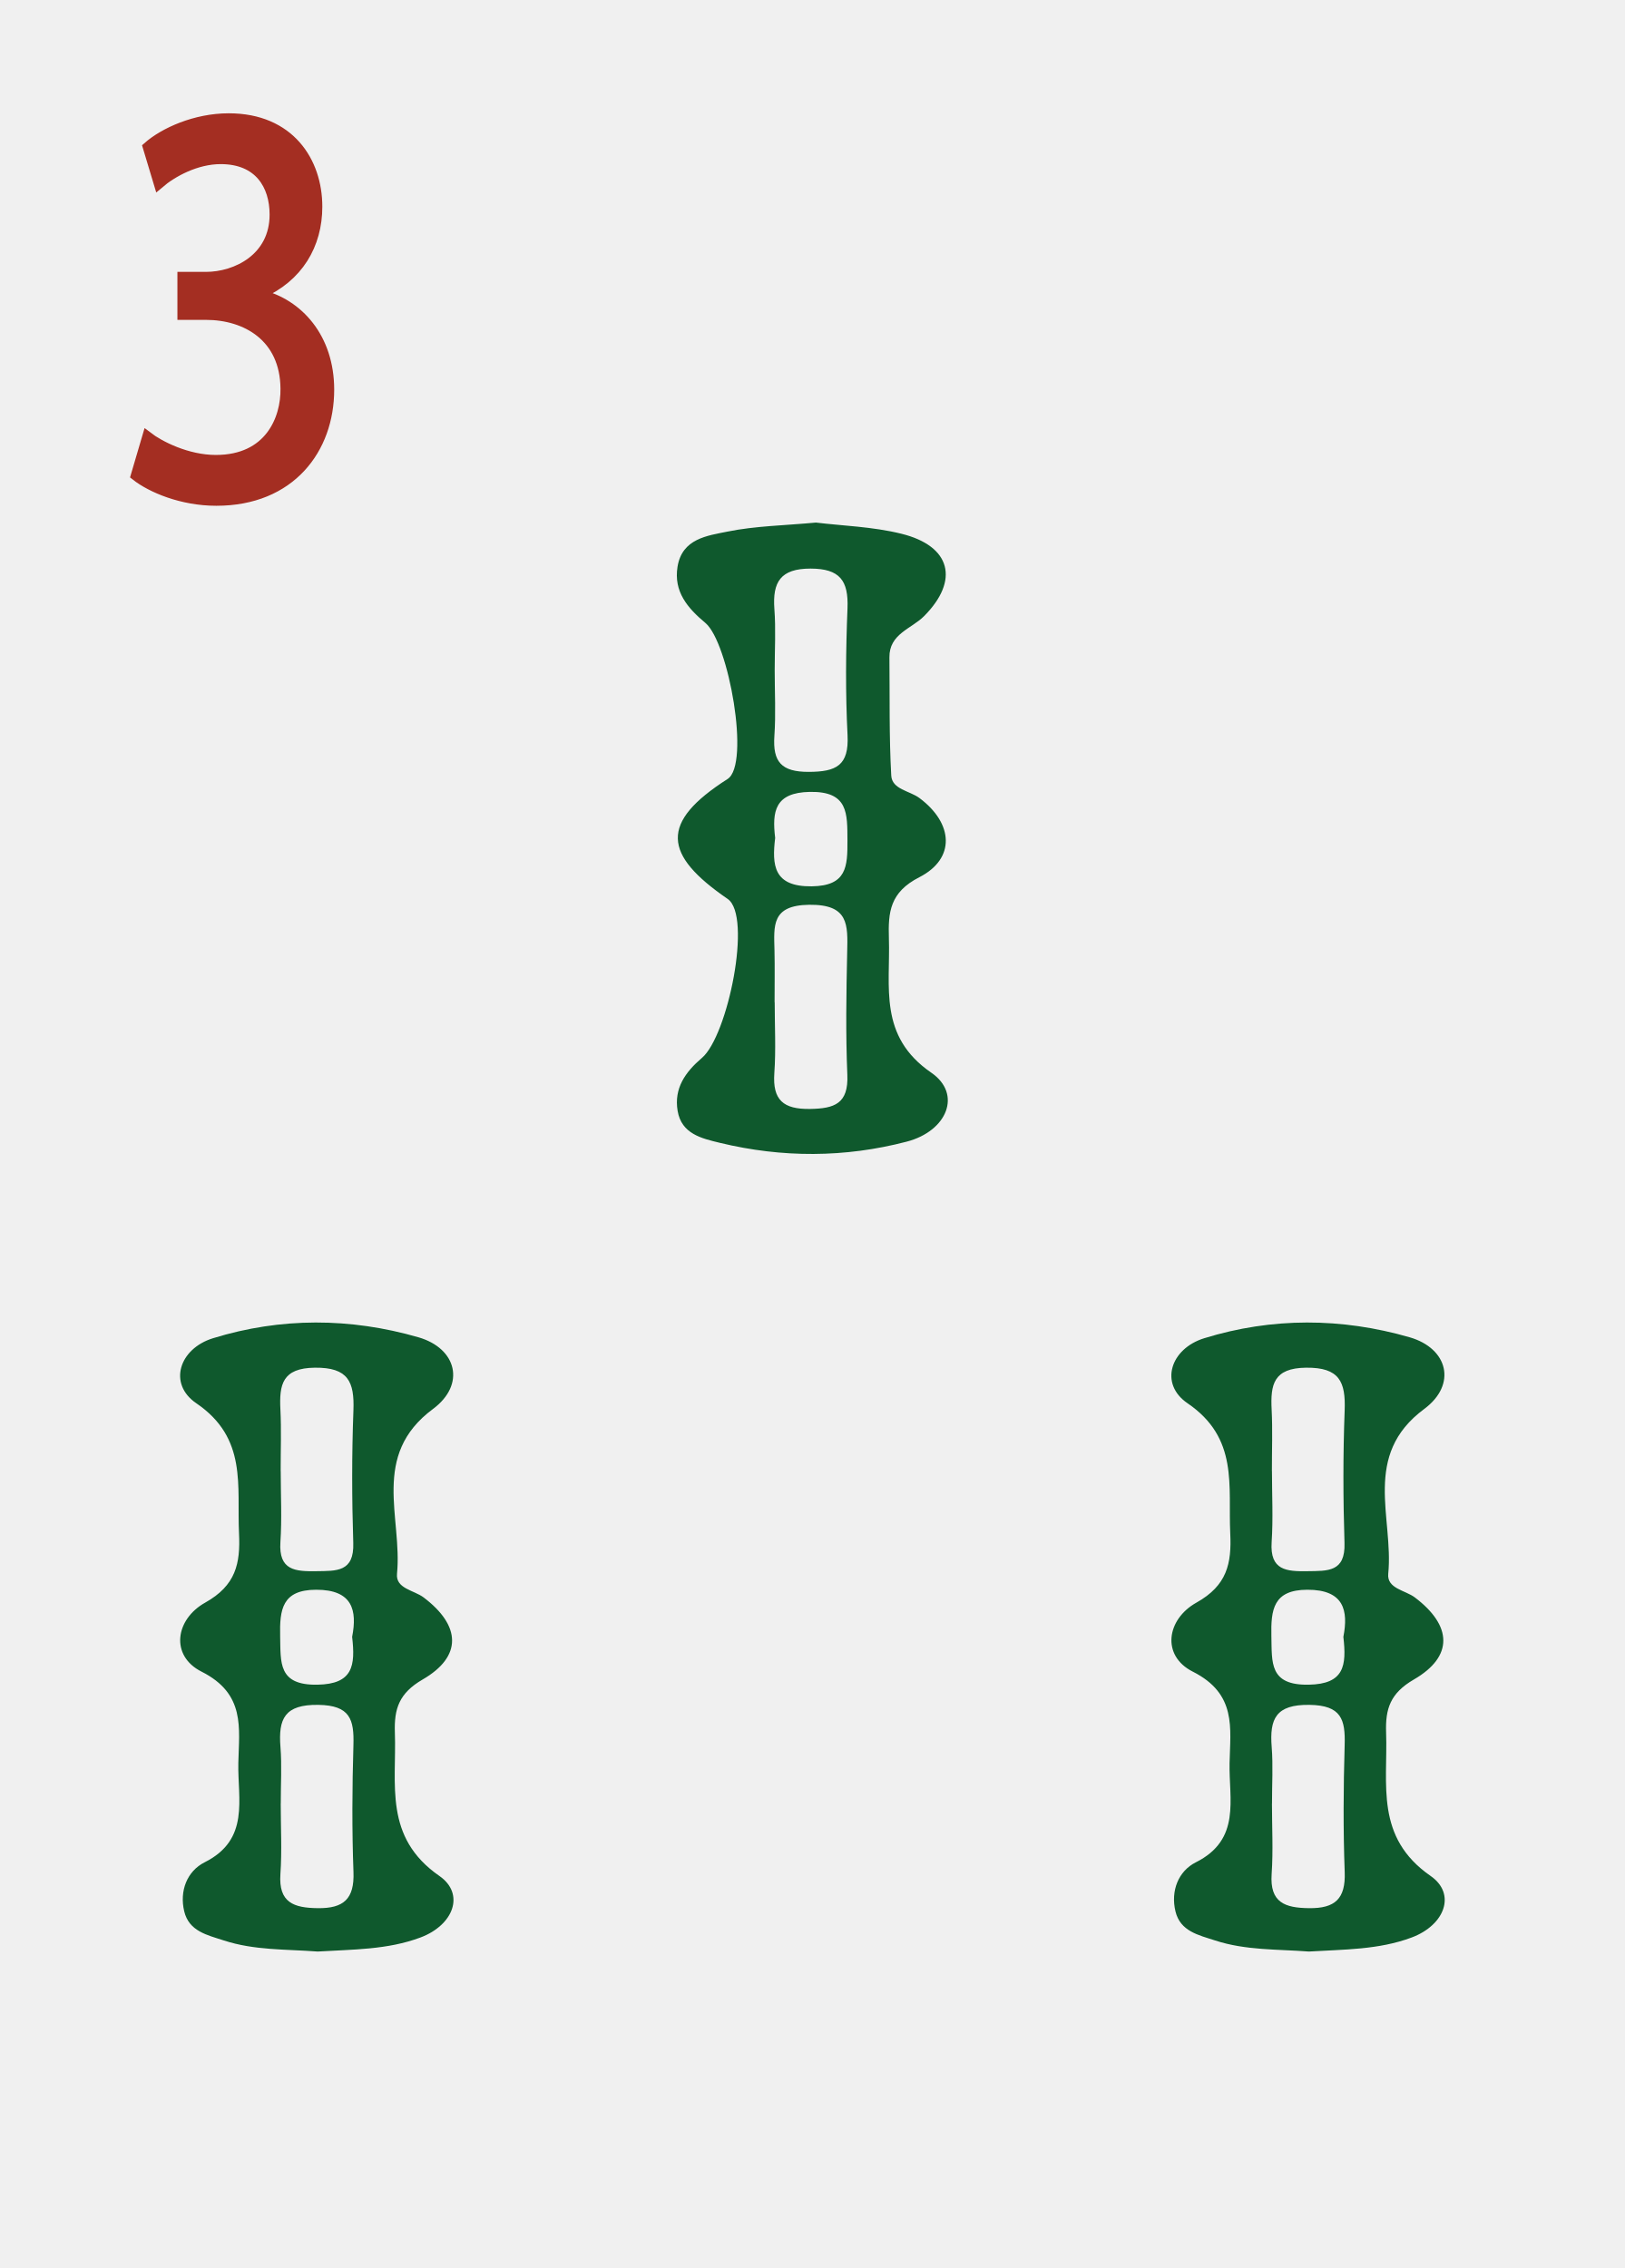
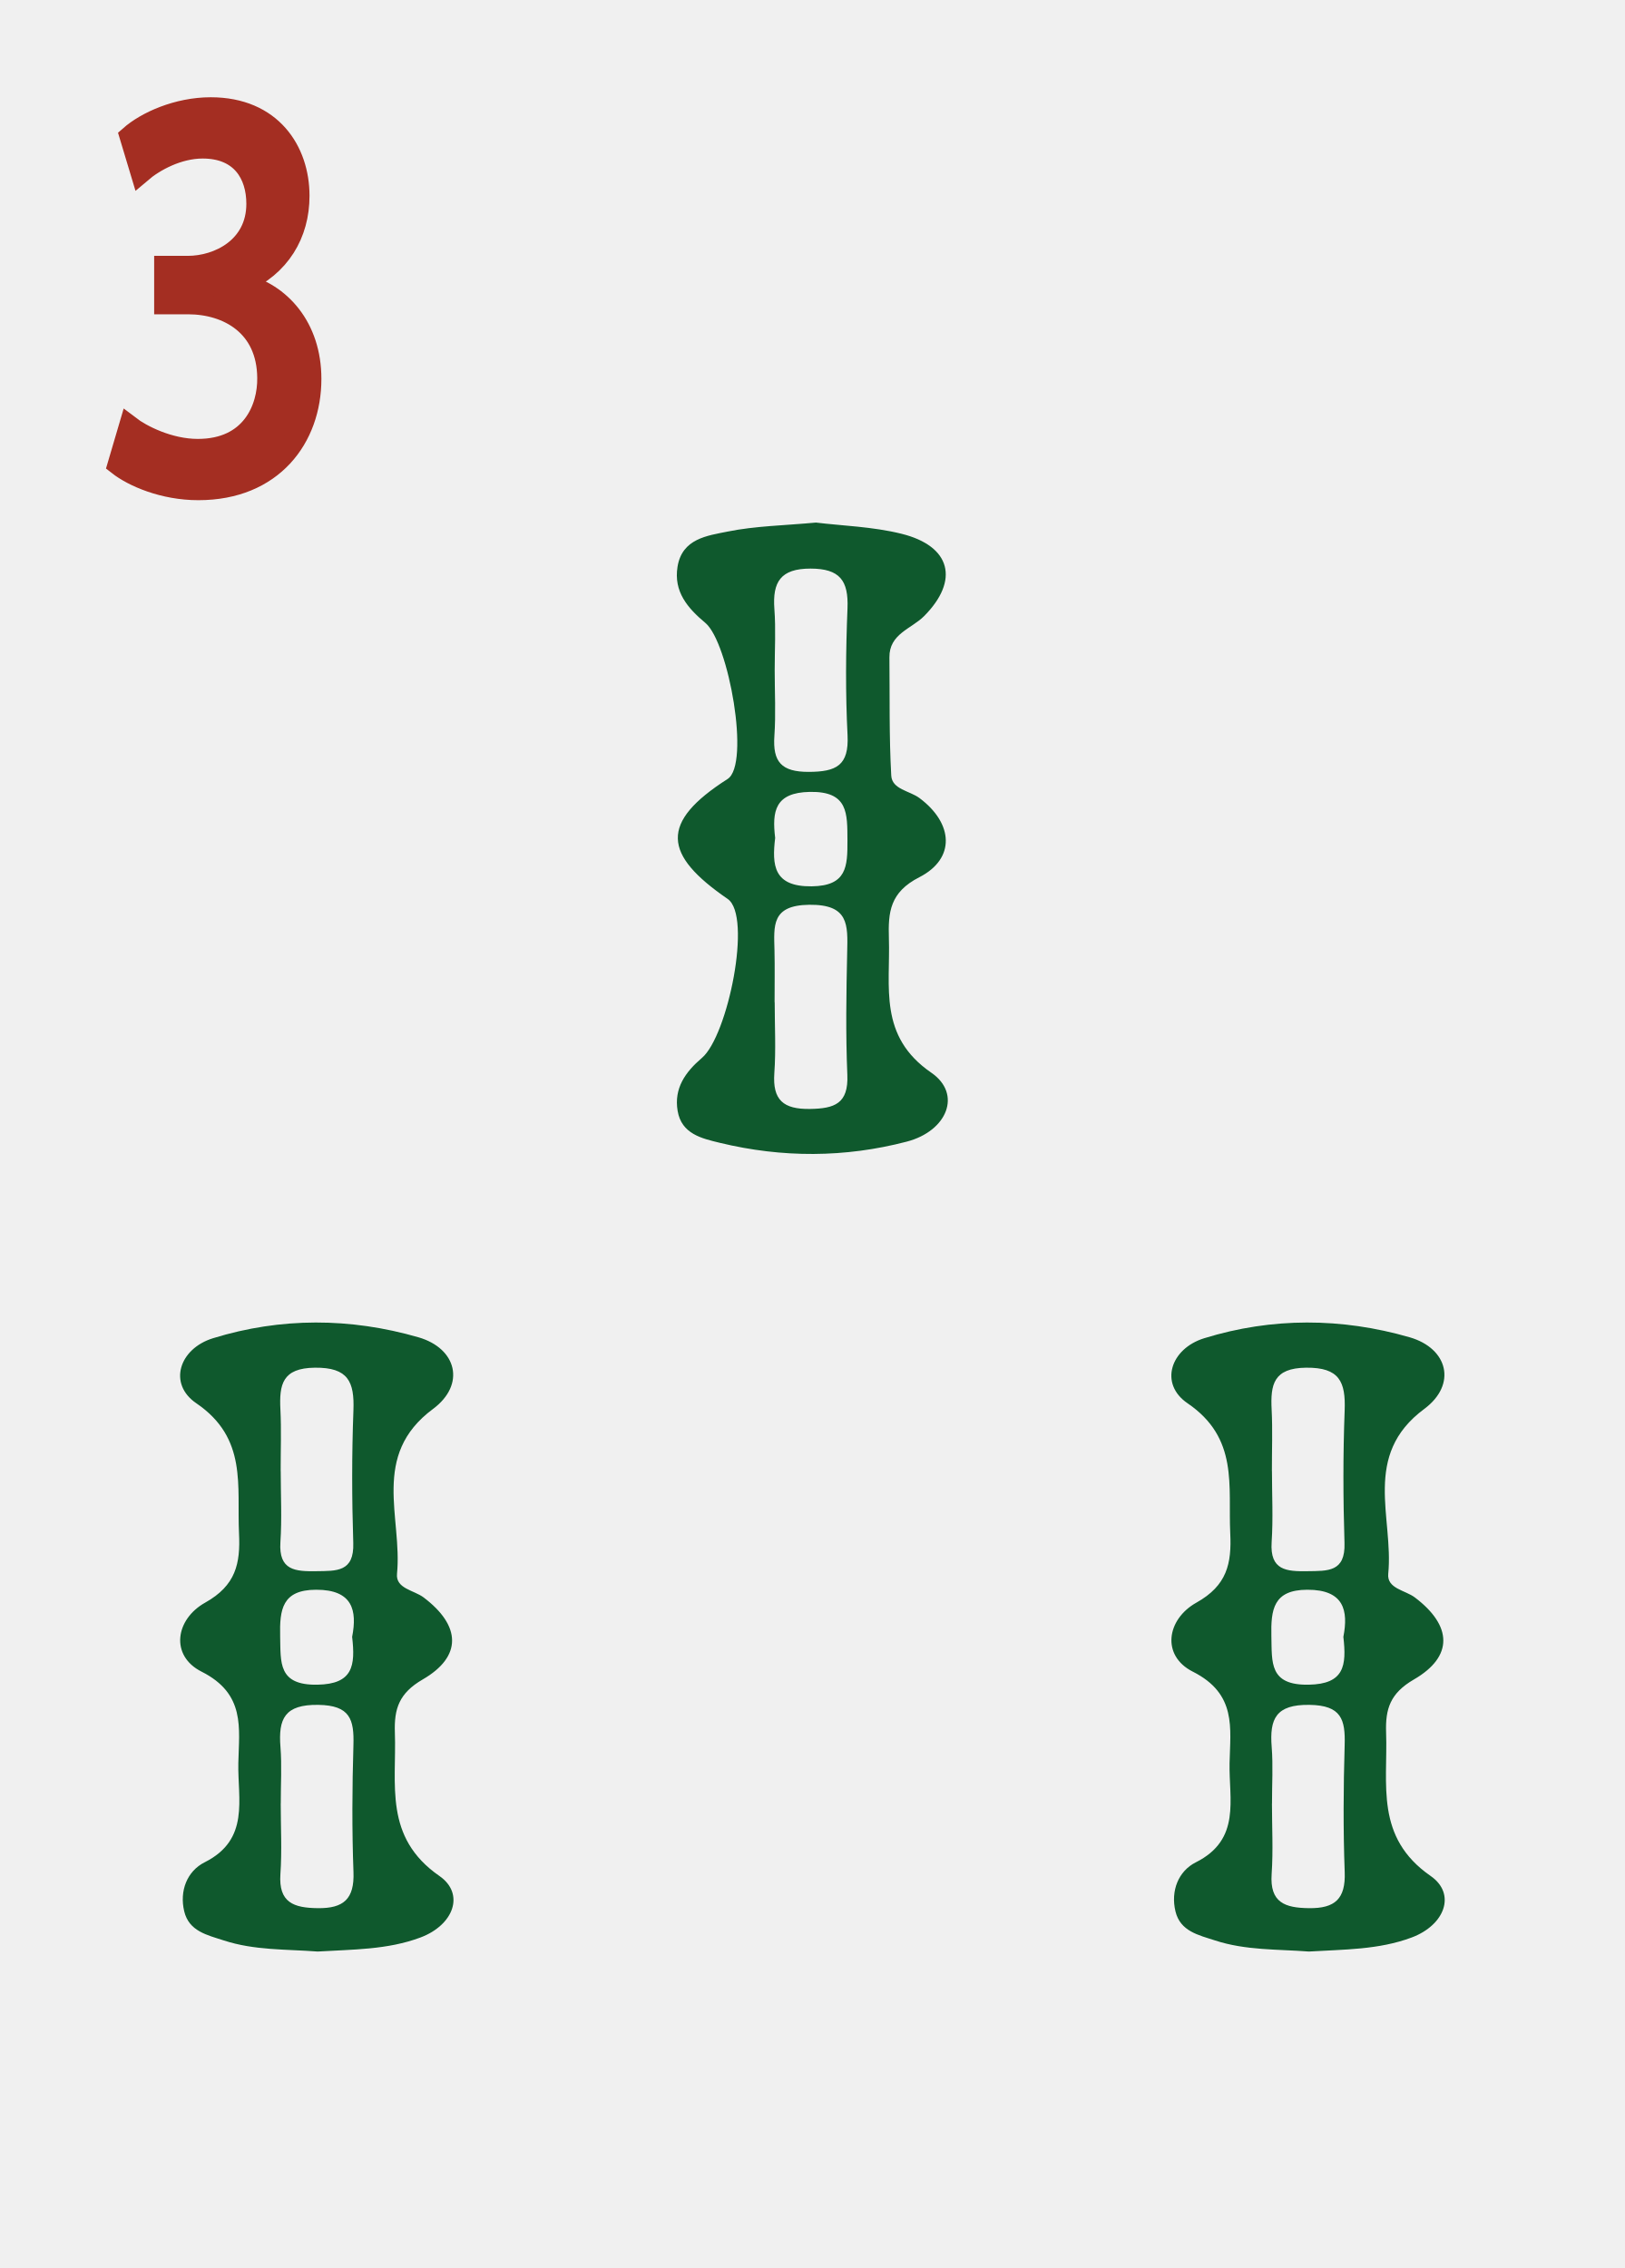
<svg xmlns="http://www.w3.org/2000/svg" id="Layer_1" data-name="Layer 1" viewBox="0 0 310.841 433.986" version="1.1" width="310.841" height="433.986">
  <defs id="defs1">
    <style id="style1">
      .cls-1 {
        fill: #fff;
      }

      .cls-2 {
        fill: #831618;
      }

      .cls-3 {
        fill: #0f592d;
      }
    </style>
  </defs>
  <g id="g2" transform="translate(-69.20996,-26.78989)" style="fill:none">
    <path d="m 380.03,295.57 c 0,-77.84 0.02,-155.7 0,-233.54 0,-10.31 -3.95,-18.92 -11.49,-25.92 -7.18,-6.67 -15.82,-9.34 -25.47,-9.32 -20.07,0.03 -40.14,0.03 -60.21,0.03 -59.06,0 -118.11,-0.02 -177.16,-0.03 -11.34,0 -20.72,4.34 -28.15,12.89 -6.27,7.22 -8.35,15.73 -8.34,25.12 0.08,59.52 0.04,119.04 0.04,178.55 0,49.66 -0.01,99.31 0,148.97 0,11.71 -0.06,23.43 0.17,35.14 0.17,8.21 3.52,15.25 9.04,21.3 8.08,8.86 18.27,11.9 30.02,11.88 72.97,-0.12 145.95,-0.03 218.92,-0.1 7.99,-0.01 16.05,0.84 23.98,-0.63 17.04,-3.17 28.65,-17.63 28.66,-35.57 0.03,-42.93 -0.01,-85.85 -0.01,-128.78 z m -2.43,-51.84 h -0.05 c 0,59.4 0,118.79 0,178.2 0,5.01 -0.29,9.96 -2.06,14.73 -4.8,12.96 -17.23,21.4 -31.66,21.4 -77.27,0 -154.53,-0.02 -231.79,-0.03 -2.55,0 -5.11,0.06 -7.66,-0.03 -18.18,-0.65 -31.86,-14.28 -32.59,-32.44 -0.03,-0.93 -0.02,-1.85 -0.02,-2.78 0,-119.38 0.02,-238.75 -0.03,-358.13 0,-9.73 2.62,-18.27 9.62,-25.26 6.96,-6.93 15.36,-10.01 25.14,-10 56.96,0.06 113.93,0.03 170.89,0.03 22.28,0 44.55,-0.09 66.82,0.03 16.55,0.09 29.64,10.91 32.75,26.74 0.84,4.24 0.62,8.55 0.63,12.84 0,58.24 0,116.48 0,174.72 z" id="path1" style="fill:none" />
    <path class="cls-1" d="m 377.6,243.73 h -0.05 c 0,59.4 0,118.79 0,178.2 0,5.01 -0.29,9.96 -2.06,14.73 -4.8,12.96 -17.23,21.4 -31.66,21.4 -77.27,0 -154.53,-0.02 -231.79,-0.03 -2.55,0 -5.11,0.06 -7.66,-0.03 -18.18,-0.65 -31.86,-14.28 -32.59,-32.44 -0.03,-0.93 -0.02,-1.85 -0.02,-2.78 0,-119.38 0.02,-238.75 -0.03,-358.13 0,-9.73 2.62,-18.27 9.62,-25.26 6.96,-6.93 15.36,-10.01 25.14,-10 56.96,0.06 113.93,0.03 170.89,0.03 22.28,0 44.55,-0.09 66.82,0.03 16.55,0.09 29.64,10.91 32.75,26.74 0.84,4.24 0.62,8.55 0.63,12.84 0,58.24 0,116.48 0,174.72 z" id="path2" style="fill:none" />
  </g>
-   <path class="cls-2" d="m 49.756,56.414 v -0.223 c 7.268,-3.156 10.912,-9.361 10.912,-16.649 0,-8.596 -5.27,-16.862 -16.904,-16.862 -6.364,0 -12.367,2.72 -15.449,5.44 l 2.093,6.959 c 2.55,-2.178 7.087,-4.675 11.815,-4.675 7.363,0 10.359,5.004 10.359,10.657 0,8.373 -7.363,11.964 -13.186,11.964 h -4.452 v 7.183 h 4.452 c 7.724,0 15.183,4.239 15.268,14.142 0.096,5.876 -3.092,13.706 -13.366,13.706 -5.546,0 -10.816,-2.72 -13.09,-4.462 l -2.178,7.395 c 2.911,2.284 8.723,4.792 15.364,4.792 14.184,0 21.547,-9.902 21.547,-21.218 0,-9.903 -5.907,-16.426 -13.186,-18.169 z" id="path3" style="fill:#a42e22;fill-opacity:1;stroke-width:2;stroke-dasharray:none;stroke:#a42e22;stroke-opacity:1" />
+   <path class="cls-2" d="m 46.306,54.345 v -0.223 c 7.268,-3.156 10.912,-9.361 10.912,-16.649 0,-8.596 -5.27,-16.862 -16.904,-16.862 -6.364,0 -12.367,2.72 -15.449,5.44 l 2.093,6.959 c 2.55,-2.178 7.087,-4.675 11.815,-4.675 7.363,0 10.359,5.004 10.359,10.657 0,8.373 -7.363,11.964 -13.186,11.964 H 31.495 v 7.183 h 4.452 c 7.724,0 15.183,4.239 15.268,14.142 0.096,5.876 -3.092,13.706 -13.366,13.706 -5.546,0 -10.816,-2.72 -13.09,-4.462 l -2.178,7.395 c 2.911,2.284 8.723,4.792 15.364,4.792 14.184,0 21.547,-9.902 21.547,-21.218 0,-9.903 -5.907,-16.426 -13.186,-18.169 z" id="path3" style="fill:#a42e22;fill-opacity:1;stroke:#a42e22;stroke-width:4;stroke-dasharray:none;stroke-opacity:1" />
  <g id="g7" transform="translate(-69.20996,-26.78989)">
    <path class="cls-3" d="m 225.37,126.79 c 4.99,0.61 10.79,0.77 16.29,2.13 9.53,2.35 11.14,8.93 4.36,15.76 -2.43,2.45 -6.7,3.38 -6.64,7.92 0.08,7.53 -0.07,15.08 0.35,22.59 0.15,2.67 3.53,2.91 5.4,4.31 6.49,4.84 6.95,11.58 -0.03,15.15 -5.63,2.87 -5.98,6.69 -5.82,11.7 0.3,9.29 -2.06,18.71 8.11,25.7 5.92,4.07 3.06,11.16 -4.68,13.19 -11.85,3.1 -23.85,3.12 -35.78,0.23 -3.47,-0.84 -7.33,-1.7 -8.07,-6.11 -0.73,-4.32 1.47,-7.43 4.65,-10.14 4.94,-4.19 9.67,-27.16 4.92,-30.42 -12.33,-8.47 -13.08,-14.6 -0.01,-22.95 4.38,-2.8 0.2,-26.14 -4.25,-29.86 -3.4,-2.84 -6.1,-5.98 -5.33,-10.75 0.87,-5.4 5.71,-5.95 9.62,-6.74 5.28,-1.07 10.76,-1.15 16.92,-1.72 z m -7.94,28.23 c 0,4.2 0.23,8.42 -0.06,12.6 -0.34,4.95 1.34,6.89 6.59,6.87 5.23,-0.02 7.7,-1.2 7.41,-7 -0.41,-8.08 -0.34,-16.21 -0.01,-24.3 0.21,-5.3 -1.46,-7.59 -7.07,-7.6 -5.74,0 -7.3,2.56 -6.92,7.73 0.29,3.88 0.06,7.8 0.06,11.7 z m 0,63.55 c 0,4.53 0.25,9.07 -0.07,13.58 -0.36,5.16 1.75,6.91 6.81,6.84 4.69,-0.07 7.39,-1 7.16,-6.5 -0.33,-7.84 -0.2,-15.7 -0.03,-23.54 0.12,-5.2 0.33,-9.12 -7.26,-9.03 -7.26,0.09 -6.76,4.01 -6.65,8.69 0.08,3.32 0.01,6.64 0.02,9.96 z m 0.09,-31.44 c -0.63,5.24 -0.31,9.35 6.99,9.26 6.72,-0.08 6.86,-3.79 6.84,-8.76 -0.03,-5.16 0.2,-9.44 -7.19,-9.31 -6.71,0.12 -7.25,3.74 -6.64,8.81 z" id="path4" />
    <g id="g6">
      <path class="cls-3" d="m 129.98,400.22 c -6.01,-0.46 -12.08,-0.2 -17.94,-2.12 -3.19,-1.04 -6.66,-1.75 -7.58,-5.56 -0.95,-3.94 0.56,-7.72 3.91,-9.4 8.69,-4.36 6.29,-12.07 6.44,-18.99 0.14,-6.7 1.41,-13.23 -7.04,-17.49 -6.06,-3.06 -5,-10.02 0.69,-13.2 5.88,-3.29 6.76,-7.48 6.48,-13.27 -0.43,-9.07 1.65,-18.2 -8.18,-24.89 -5.42,-3.69 -3.3,-10.43 3.21,-12.44 12.99,-4.01 26.27,-3.94 39.29,-0.18 7.35,2.12 9.1,9.04 2.79,13.72 -11.98,8.88 -5.82,20.83 -6.88,31.52 -0.29,2.87 3.26,3.15 5.1,4.55 7.13,5.39 7.43,11.28 -0.19,15.69 -4.52,2.62 -5.48,5.6 -5.32,10.17 0.35,9.9 -2.18,20.01 8.52,27.43 4.93,3.42 2.73,9.39 -3.62,11.77 -6.34,2.38 -13.04,2.28 -19.67,2.69 z m -7.06,-28.33 c 0,4.5 0.25,9.02 -0.06,13.5 -0.38,5.48 2.56,6.48 7.16,6.53 4.96,0.06 7.01,-1.78 6.82,-6.89 -0.3,-8.09 -0.25,-16.21 -0.01,-24.3 0.15,-4.92 -0.63,-7.62 -6.71,-7.71 -6.46,-0.1 -7.68,2.67 -7.25,8.07 0.28,3.58 0.05,7.2 0.06,10.8 z m 0,-63.59 c 0,4.53 0.24,9.07 -0.06,13.58 -0.36,5.44 2.87,5.62 6.88,5.56 3.84,-0.06 7.24,0.19 7.06,-5.39 -0.27,-8.45 -0.29,-16.91 0.03,-25.36 0.21,-5.49 -0.99,-8.26 -7.38,-8.19 -6.24,0.07 -6.83,3.23 -6.59,8.02 0.2,3.92 0.04,7.85 0.05,11.77 z m 13.67,31.67 c 0.96,-4.96 0.14,-9 -6.9,-8.98 -6.51,0.01 -6.99,3.8 -6.88,8.88 0.12,5.05 -0.44,9.42 7.14,9.29 6.78,-0.12 7.28,-3.61 6.63,-9.18 z" id="path5" />
      <path class="cls-3" d="m 319.63,400.22 c -6.01,-0.46 -12.08,-0.2 -17.94,-2.12 -3.19,-1.04 -6.66,-1.75 -7.58,-5.56 -0.95,-3.94 0.56,-7.72 3.91,-9.4 8.69,-4.36 6.29,-12.07 6.44,-18.99 0.14,-6.7 1.41,-13.23 -7.04,-17.49 -6.06,-3.06 -5,-10.02 0.69,-13.2 5.88,-3.29 6.76,-7.48 6.48,-13.27 -0.43,-9.07 1.65,-18.2 -8.18,-24.89 -5.42,-3.69 -3.3,-10.43 3.21,-12.44 12.99,-4.01 26.27,-3.94 39.29,-0.18 7.35,2.12 9.1,9.04 2.79,13.72 -11.98,8.88 -5.82,20.83 -6.88,31.52 -0.29,2.87 3.26,3.15 5.1,4.55 7.13,5.39 7.43,11.28 -0.19,15.69 -4.52,2.62 -5.48,5.6 -5.32,10.17 0.35,9.9 -2.18,20.01 8.52,27.43 4.93,3.42 2.73,9.39 -3.62,11.77 -6.34,2.38 -13.04,2.28 -19.67,2.69 z m -7.06,-28.33 c 0,4.5 0.25,9.02 -0.06,13.5 -0.38,5.48 2.56,6.48 7.16,6.53 4.96,0.06 7.01,-1.78 6.82,-6.89 -0.3,-8.09 -0.25,-16.21 -0.01,-24.3 0.15,-4.92 -0.63,-7.62 -6.71,-7.71 -6.46,-0.1 -7.68,2.67 -7.25,8.07 0.28,3.58 0.05,7.2 0.06,10.8 z m 0,-63.59 c 0,4.53 0.24,9.07 -0.06,13.58 -0.36,5.44 2.87,5.62 6.88,5.56 3.84,-0.06 7.24,0.19 7.06,-5.39 -0.27,-8.45 -0.29,-16.91 0.03,-25.36 0.21,-5.49 -0.99,-8.26 -7.38,-8.19 -6.24,0.07 -6.83,3.23 -6.59,8.02 0.2,3.92 0.04,7.85 0.05,11.77 z m 13.67,31.67 c 0.96,-4.96 0.14,-9 -6.9,-8.98 -6.51,0.01 -6.99,3.8 -6.88,8.88 0.12,5.05 -0.44,9.42 7.14,9.29 6.78,-0.12 7.28,-3.61 6.63,-9.18 z" id="path6" />
    </g>
  </g>
</svg>
